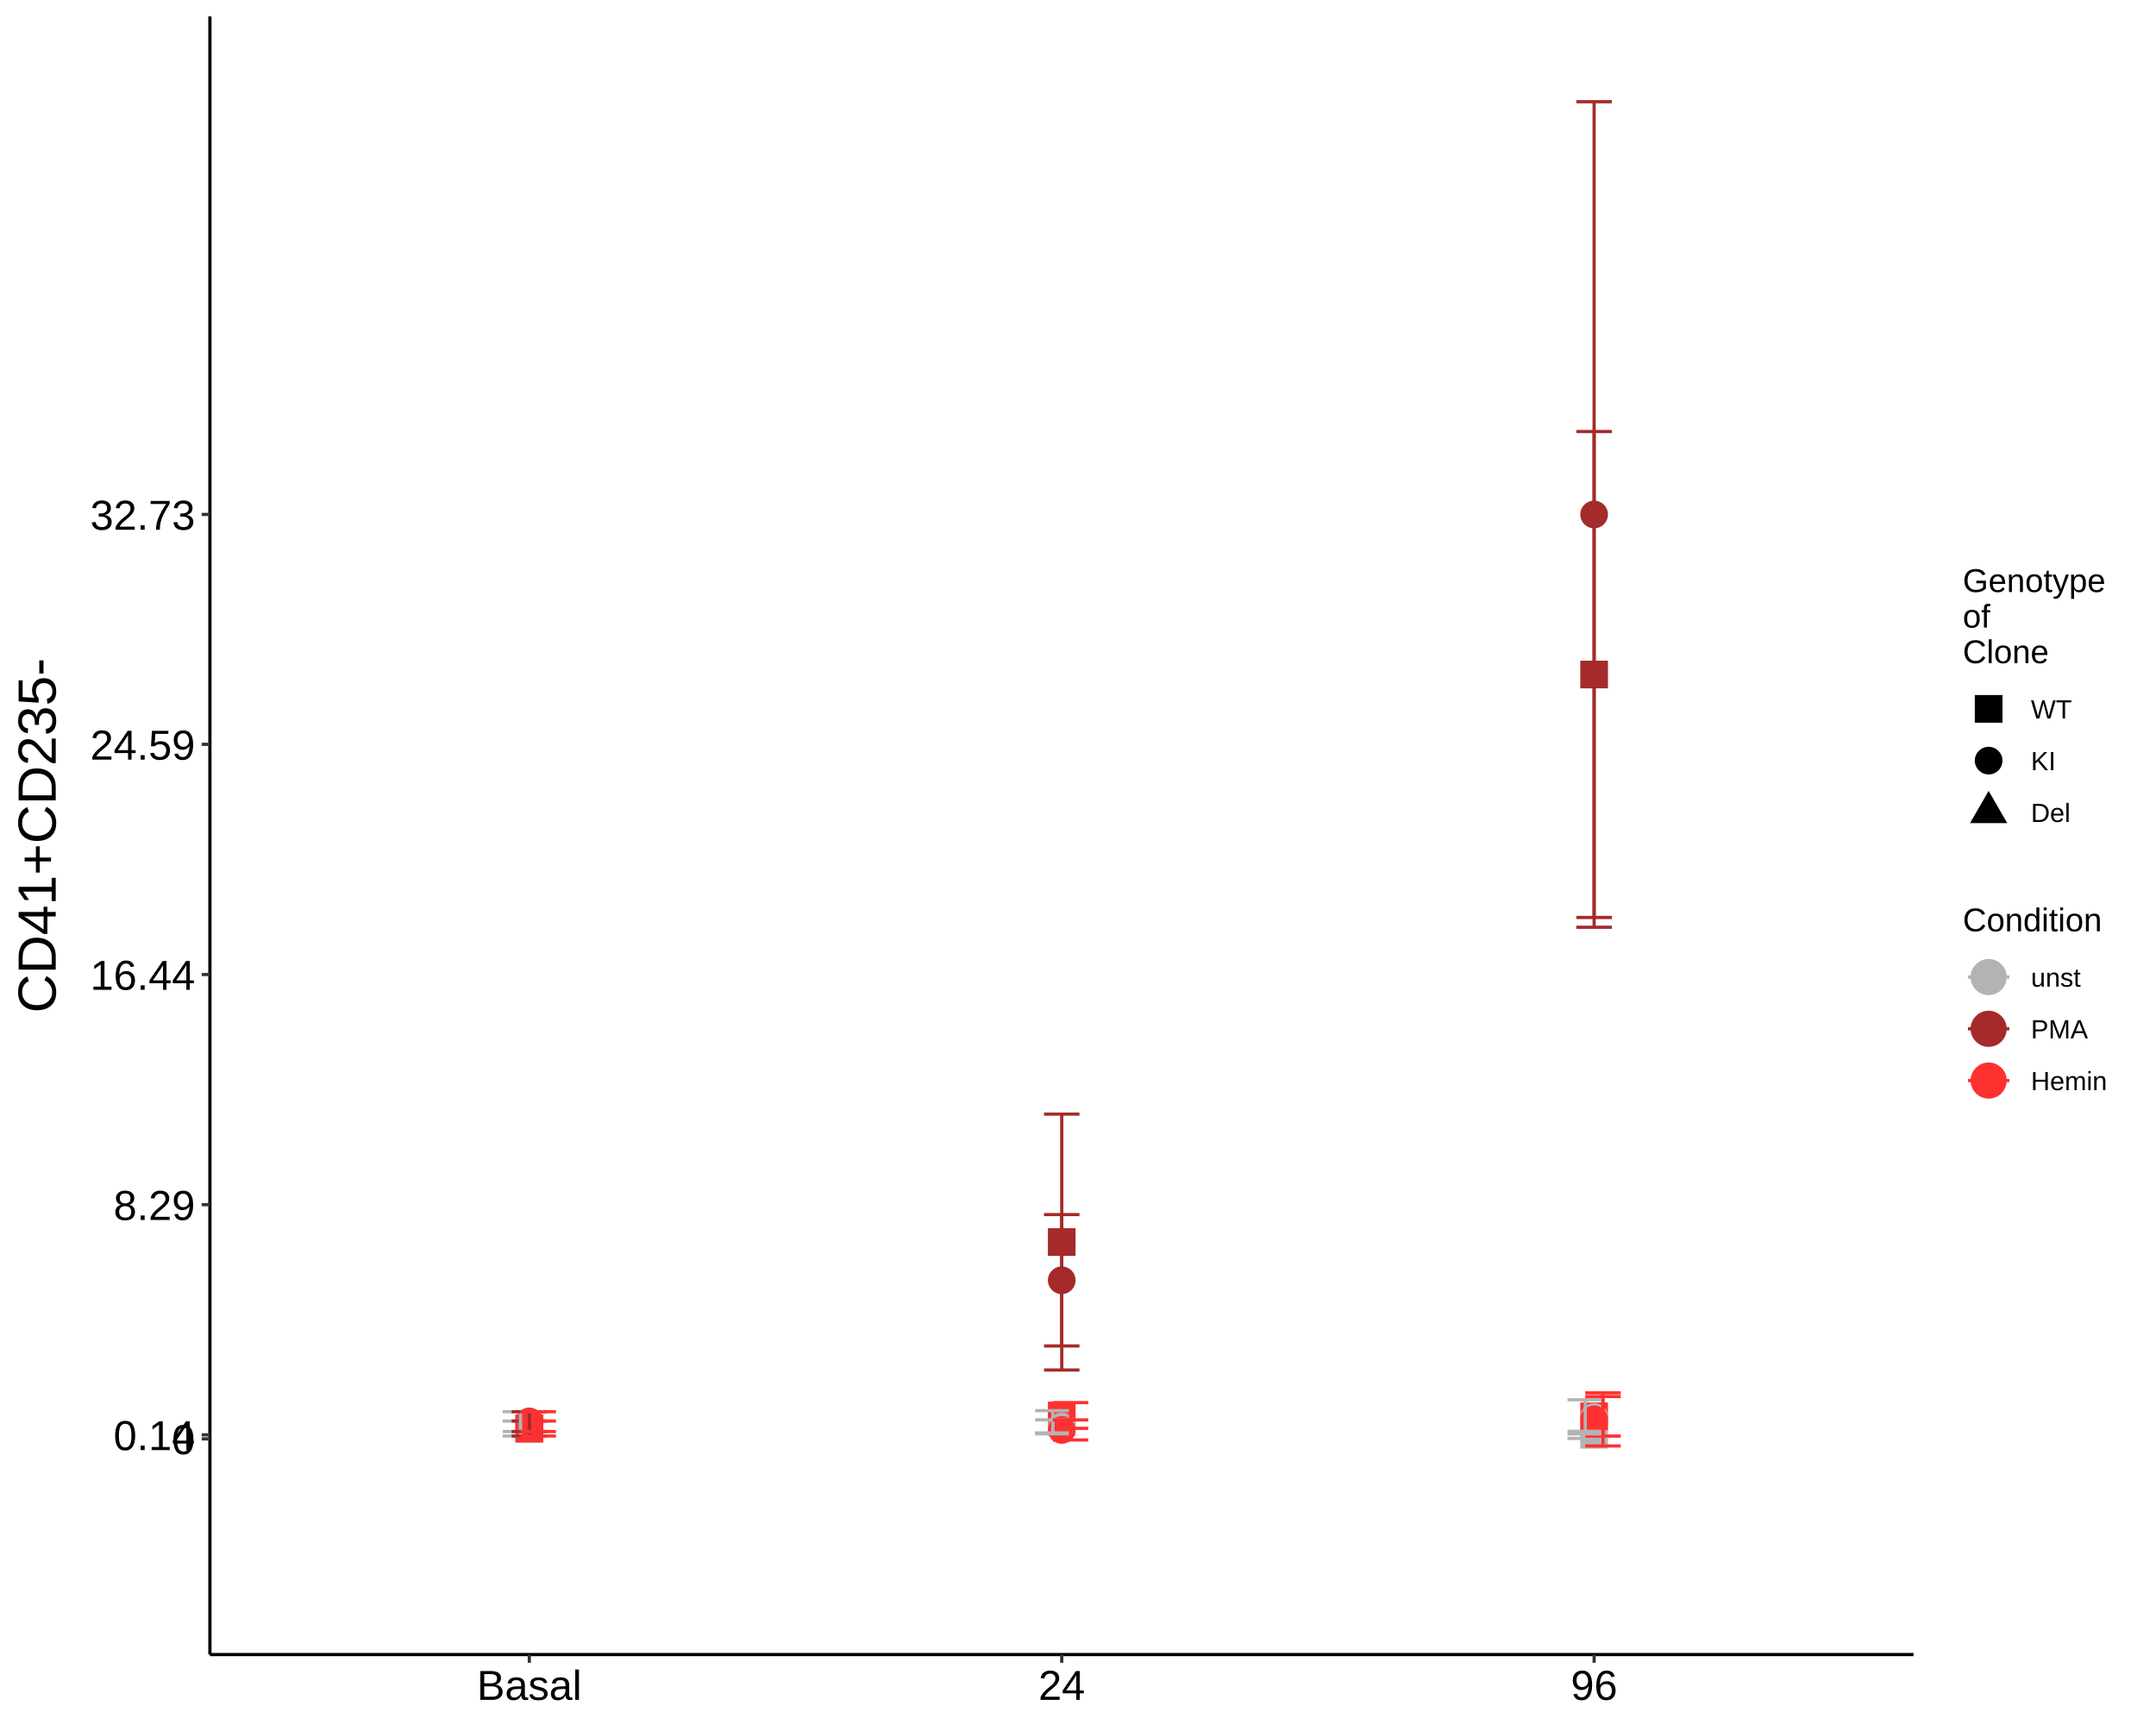
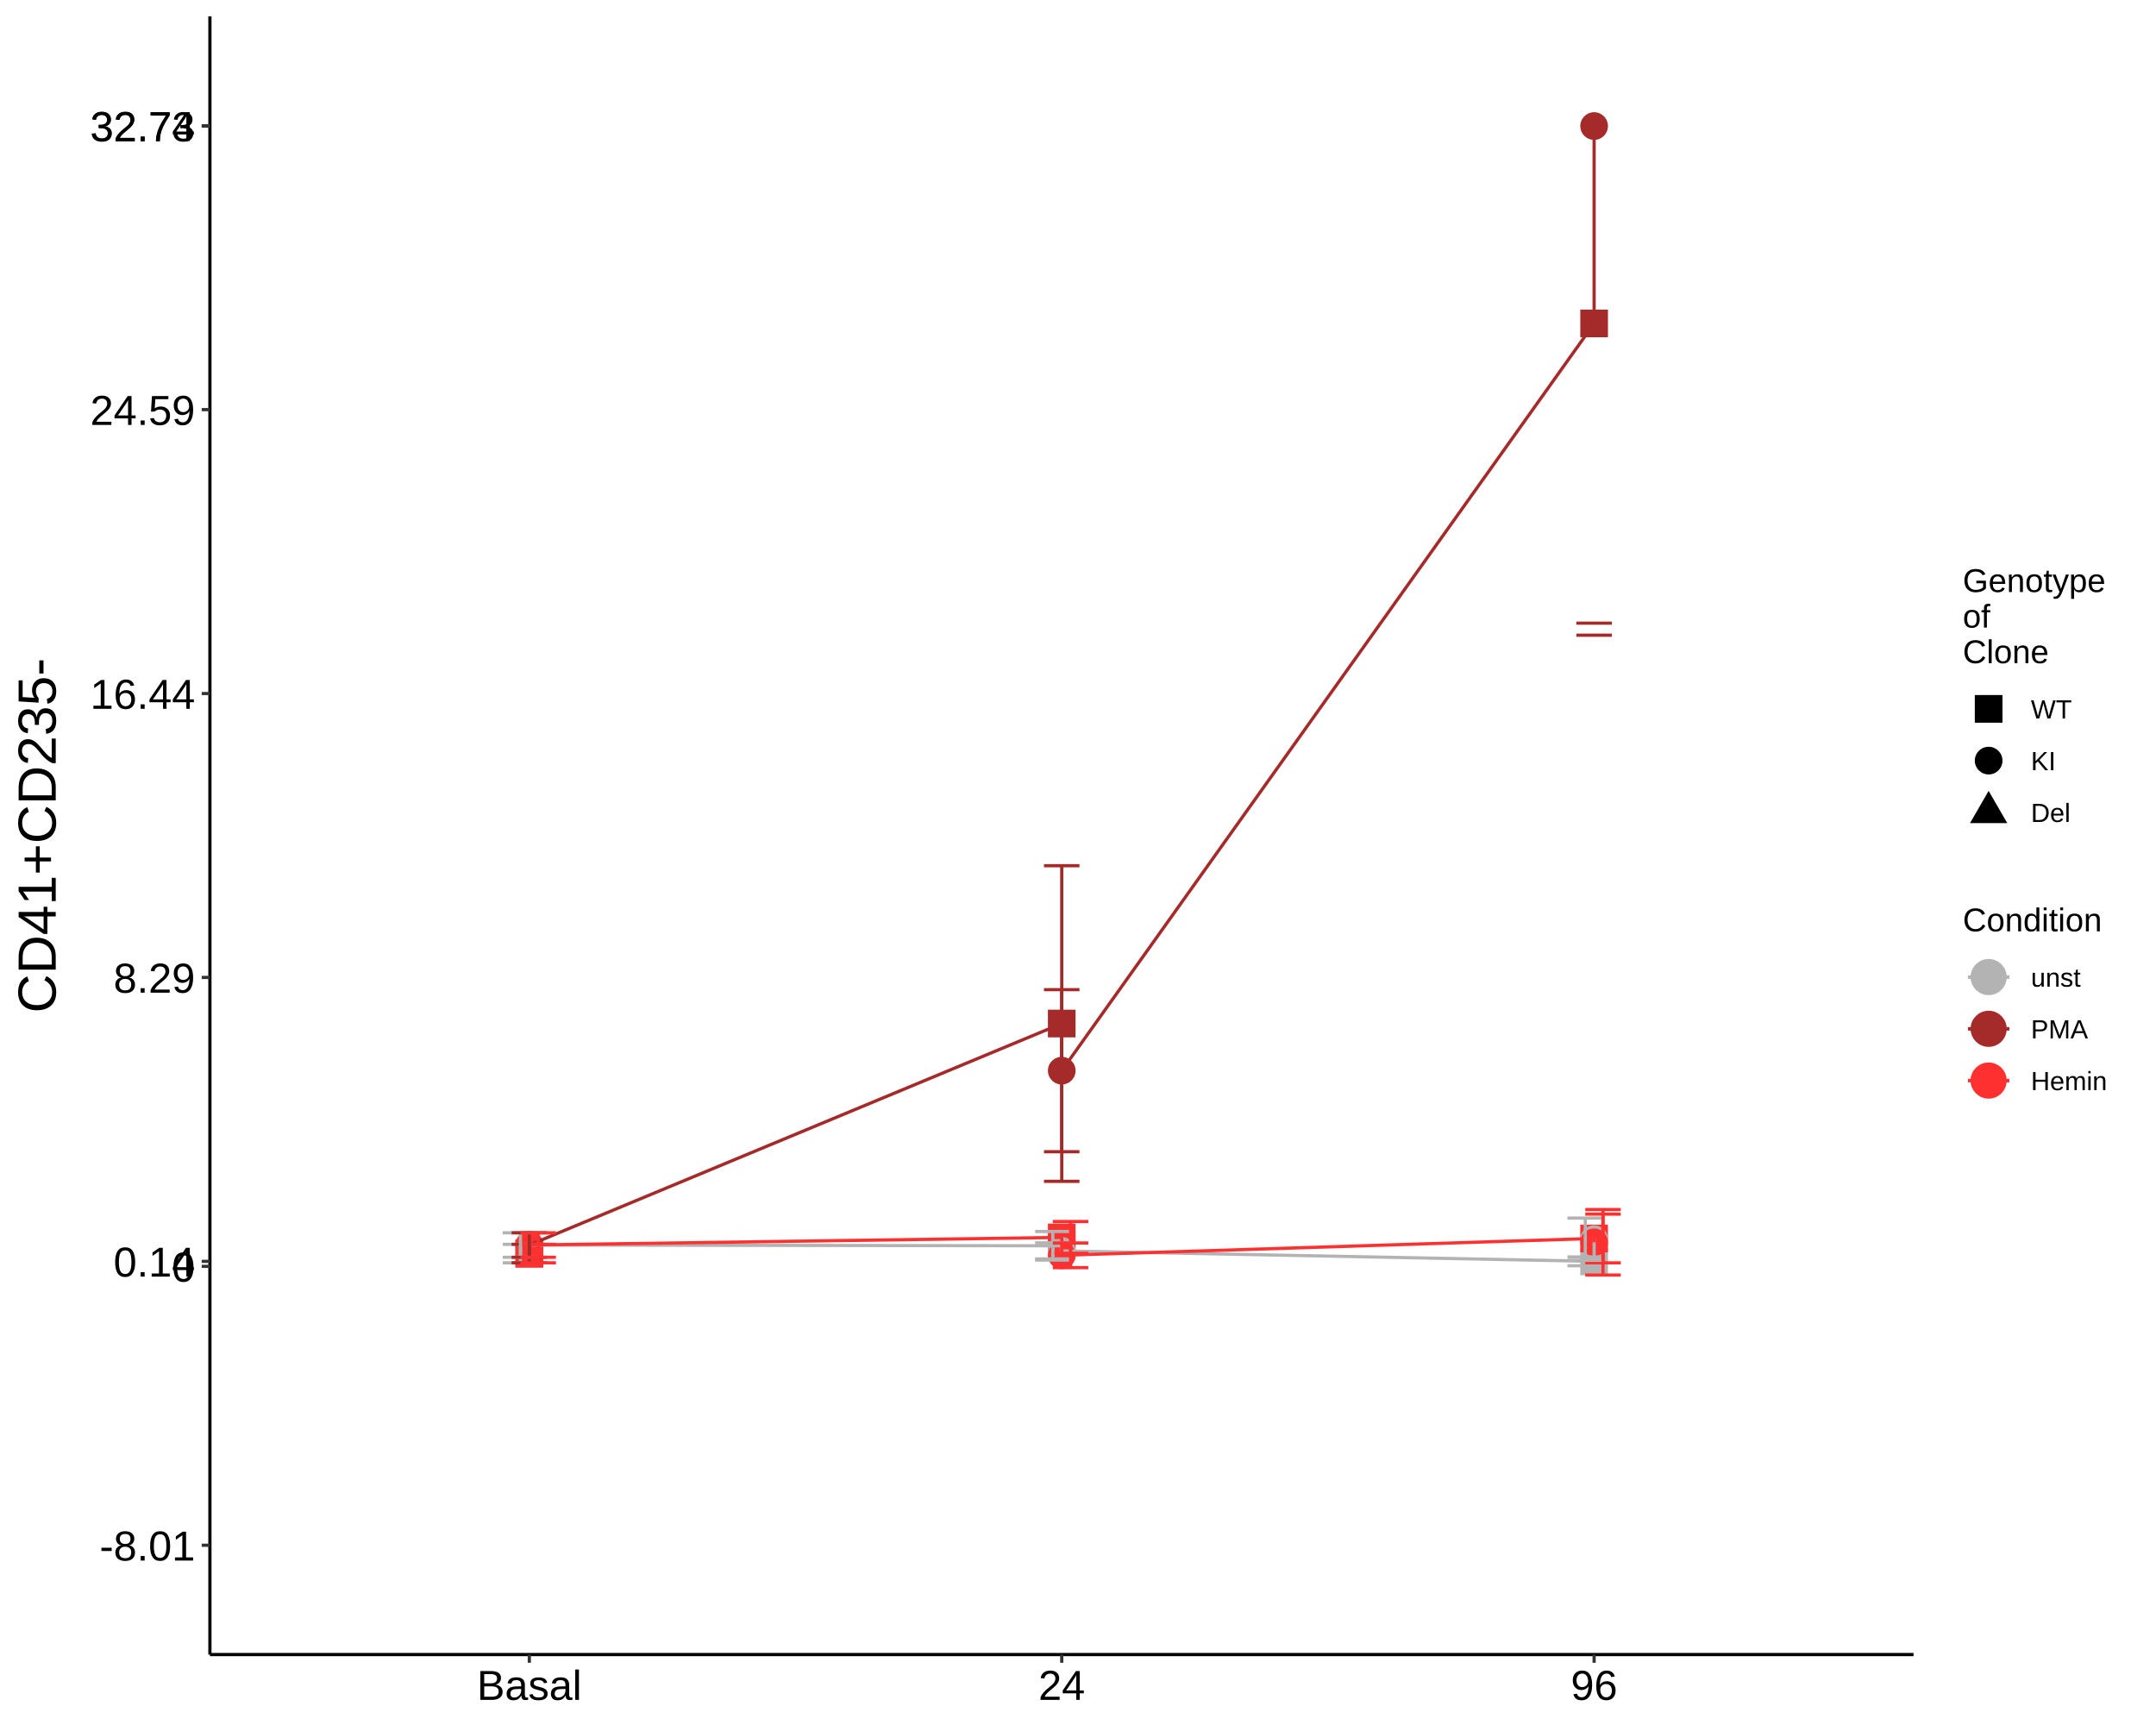
<svg xmlns="http://www.w3.org/2000/svg" class="svglite" width="720.00pt" height="576.00pt" viewBox="0 0 720.00 576.00">
  <defs>
    <style type="text/css">
    .svglite line, .svglite polyline, .svglite polygon, .svglite path, .svglite rect, .svglite circle {
      fill: none;
      stroke: #000000;
      stroke-linecap: round;
      stroke-linejoin: round;
      stroke-miterlimit: 10.00;
    }
  </style>
  </defs>
  <rect width="100%" height="100%" style="stroke: none; fill: #FFFFFF;" />
  <defs>
    <clipPath id="cpMC4wMHw3MjAuMDB8MC4wMHw1NzYuMDA=">
      <rect x="0.00" y="0.00" width="720.00" height="576.00" />
    </clipPath>
  </defs>
  <g clip-path="url(#cpMC4wMHw3MjAuMDB8MC4wMHw1NzYuMDA=)">
    <rect x="0" y="0.00" width="720.00" height="576.00" style="stroke-width: 1.07; stroke: #FFFFFF; fill: #FFFFFF;" />
  </g>
  <defs>
    <clipPath id="cpNzAuMTB8NjM5LjAzfDUuNDh8NTUyLjQ4">
      <rect x="70.10" y="5.48" width="568.94" height="547.00" />
    </clipPath>
  </defs>
  <g clip-path="url(#cpNzAuMTB8NjM5LjAzfDUuNDh8NTUyLjQ4)">
    <rect x="70.10" y="5.48" width="568.94" height="547.00" style="stroke-width: 1.07; stroke: none; fill: #FFFFFF;" />
-     <polygon points="172.15,481.63 181.39,481.63 181.39,472.39 172.15,472.39 " style="stroke-width: 2.83; stroke: none; fill: #B3B3B3;" />
-     <polygon points="349.95,479.52 359.18,479.52 359.18,470.28 349.95,470.28 " style="stroke-width: 2.83; stroke: none; fill: #B3B3B3;" />
-     <polygon points="527.74,483.73 536.98,483.73 536.98,474.49 527.74,474.49 " style="stroke-width: 2.83; stroke: none; fill: #B3B3B3;" />
-     <polygon points="172.15,481.63 181.39,481.63 181.39,472.39 172.15,472.39 " style="stroke-width: 2.83; stroke: none; fill: #A52A2A;" />
-     <polygon points="349.95,419.36 359.18,419.36 359.18,410.12 349.95,410.12 " style="stroke-width: 2.83; stroke: none; fill: #A52A2A;" />
-     <polygon points="527.74,229.85 536.98,229.85 536.98,220.61 527.74,220.61 " style="stroke-width: 2.83; stroke: none; fill: #A52A2A;" />
-     <polygon points="172.15,481.63 181.39,481.63 181.39,472.39 172.15,472.39 " style="stroke-width: 2.83; stroke: none; fill: #FF3030;" />
-     <polygon points="349.95,477.26 359.18,477.26 359.18,468.02 349.95,468.02 " style="stroke-width: 2.83; stroke: none; fill: #FF3030;" />
-     <polygon points="527.74,477.54 536.98,477.54 536.98,468.30 527.74,468.30 " style="stroke-width: 2.83; stroke: none; fill: #FF3030;" />
-     <circle cx="176.77" cy="474.70" r="4.62" style="stroke-width: 2.83; stroke: none; fill: #B3B3B3;" />
-     <circle cx="354.57" cy="476.28" r="4.62" style="stroke-width: 2.83; stroke: none; fill: #B3B3B3;" />
-     <circle cx="532.36" cy="473.11" r="4.62" style="stroke-width: 2.83; stroke: none; fill: #B3B3B3;" />
-     <circle cx="176.77" cy="474.70" r="4.62" style="stroke-width: 2.83; stroke: none; fill: #A52A2A;" />
-     <circle cx="354.57" cy="427.50" r="4.62" style="stroke-width: 2.83; stroke: none; fill: #A52A2A;" />
-     <circle cx="532.36" cy="171.79" r="4.62" style="stroke-width: 2.83; stroke: none; fill: #A52A2A;" />
-     <circle cx="176.77" cy="474.70" r="4.62" style="stroke-width: 2.83; stroke: none; fill: #FF3030;" />
-     <circle cx="354.57" cy="477.48" r="4.62" style="stroke-width: 2.83; stroke: none; fill: #FF3030;" />
-     <circle cx="532.36" cy="473.96" r="4.62" style="stroke-width: 2.83; stroke: none; fill: #FF3030;" />
-     <polyline points="167.88,474.51 179.73,474.51 " style="stroke-width: 1.07; stroke: #B3B3B3; stroke-linecap: butt;" />
-     <polyline points="173.81,474.51 173.81,479.51 " style="stroke-width: 1.07; stroke: #B3B3B3; stroke-linecap: butt;" />
-     <polyline points="167.88,479.51 179.73,479.51 " style="stroke-width: 1.07; stroke: #B3B3B3; stroke-linecap: butt;" />
-     <polyline points="345.68,471.03 357.53,471.03 " style="stroke-width: 1.07; stroke: #B3B3B3; stroke-linecap: butt;" />
-     <polyline points="351.60,471.03 351.60,478.77 " style="stroke-width: 1.07; stroke: #B3B3B3; stroke-linecap: butt;" />
-     <polyline points="345.68,478.77 357.53,478.77 " style="stroke-width: 1.07; stroke: #B3B3B3; stroke-linecap: butt;" />
-     <polyline points="523.47,477.92 535.32,477.92 " style="stroke-width: 1.07; stroke: #B3B3B3; stroke-linecap: butt;" />
-     <polyline points="529.40,477.92 529.40,480.31 " style="stroke-width: 1.07; stroke: #B3B3B3; stroke-linecap: butt;" />
-     <polyline points="523.47,480.31 535.32,480.31 " style="stroke-width: 1.07; stroke: #B3B3B3; stroke-linecap: butt;" />
-     <polyline points="170.85,474.51 182.70,474.51 " style="stroke-width: 1.07; stroke: #A52A2A; stroke-linecap: butt;" />
-     <polyline points="176.77,474.51 176.77,479.51 " style="stroke-width: 1.07; stroke: #A52A2A; stroke-linecap: butt;" />
-     <polyline points="170.85,479.51 182.70,479.51 " style="stroke-width: 1.07; stroke: #A52A2A; stroke-linecap: butt;" />
-     <polyline points="348.64,372.02 360.49,372.02 " style="stroke-width: 1.07; stroke: #A52A2A; stroke-linecap: butt;" />
-     <polyline points="354.57,372.02 354.57,457.46 " style="stroke-width: 1.07; stroke: #A52A2A; stroke-linecap: butt;" />
-     <polyline points="348.64,457.46 360.49,457.46 " style="stroke-width: 1.07; stroke: #A52A2A; stroke-linecap: butt;" />
-     <polyline points="526.43,144.10 538.29,144.10 " style="stroke-width: 1.07; stroke: #A52A2A; stroke-linecap: butt;" />
-     <polyline points="532.36,144.10 532.36,306.35 " style="stroke-width: 1.07; stroke: #A52A2A; stroke-linecap: butt;" />
-     <polyline points="526.43,306.35 538.29,306.35 " style="stroke-width: 1.07; stroke: #A52A2A; stroke-linecap: butt;" />
-     <polyline points="173.81,474.51 185.66,474.51 " style="stroke-width: 1.07; stroke: #FF3030; stroke-linecap: butt;" />
-     <polyline points="179.73,474.51 179.73,479.51 " style="stroke-width: 1.07; stroke: #FF3030; stroke-linecap: butt;" />
-     <polyline points="173.81,479.51 185.66,479.51 " style="stroke-width: 1.07; stroke: #FF3030; stroke-linecap: butt;" />
-     <polyline points="351.60,468.34 363.45,468.34 " style="stroke-width: 1.07; stroke: #FF3030; stroke-linecap: butt;" />
-     <polyline points="357.53,468.34 357.53,476.94 " style="stroke-width: 1.07; stroke: #FF3030; stroke-linecap: butt;" />
-     <polyline points="351.60,476.94 363.45,476.94 " style="stroke-width: 1.07; stroke: #FF3030; stroke-linecap: butt;" />
-     <polyline points="529.40,466.32 541.25,466.32 " style="stroke-width: 1.07; stroke: #FF3030; stroke-linecap: butt;" />
-     <polyline points="535.32,466.32 535.32,479.52 " style="stroke-width: 1.07; stroke: #FF3030; stroke-linecap: butt;" />
-     <polyline points="529.40,479.52 541.25,479.52 " style="stroke-width: 1.07; stroke: #FF3030; stroke-linecap: butt;" />
-     <polyline points="167.88,471.39 179.73,471.39 " style="stroke-width: 1.07; stroke: #B3B3B3; stroke-linecap: butt;" />
-     <polyline points="173.81,471.39 173.81,478.01 " style="stroke-width: 1.07; stroke: #B3B3B3; stroke-linecap: butt;" />
-     <polyline points="167.88,478.01 179.73,478.01 " style="stroke-width: 1.07; stroke: #B3B3B3; stroke-linecap: butt;" />
-     <polyline points="345.68,474.11 357.53,474.11 " style="stroke-width: 1.07; stroke: #B3B3B3; stroke-linecap: butt;" />
-     <polyline points="351.60,474.11 351.60,478.46 " style="stroke-width: 1.07; stroke: #B3B3B3; stroke-linecap: butt;" />
-     <polyline points="345.68,478.46 357.53,478.46 " style="stroke-width: 1.07; stroke: #B3B3B3; stroke-linecap: butt;" />
-     <polyline points="523.47,467.40 535.32,467.40 " style="stroke-width: 1.07; stroke: #B3B3B3; stroke-linecap: butt;" />
-     <polyline points="529.40,467.40 529.40,478.82 " style="stroke-width: 1.07; stroke: #B3B3B3; stroke-linecap: butt;" />
-     <polyline points="523.47,478.82 535.32,478.82 " style="stroke-width: 1.07; stroke: #B3B3B3; stroke-linecap: butt;" />
-     <polyline points="170.85,471.39 182.70,471.39 " style="stroke-width: 1.07; stroke: #A52A2A; stroke-linecap: butt;" />
-     <polyline points="176.77,471.39 176.77,478.01 " style="stroke-width: 1.07; stroke: #A52A2A; stroke-linecap: butt;" />
-     <polyline points="170.85,478.01 182.70,478.01 " style="stroke-width: 1.07; stroke: #A52A2A; stroke-linecap: butt;" />
-     <polyline points="348.64,405.57 360.49,405.57 " style="stroke-width: 1.07; stroke: #A52A2A; stroke-linecap: butt;" />
-     <polyline points="354.57,405.57 354.57,449.43 " style="stroke-width: 1.07; stroke: #A52A2A; stroke-linecap: butt;" />
-     <polyline points="348.64,449.43 360.49,449.43 " style="stroke-width: 1.07; stroke: #A52A2A; stroke-linecap: butt;" />
-     <polyline points="526.43,33.97 538.29,33.97 " style="stroke-width: 1.07; stroke: #A52A2A; stroke-linecap: butt;" />
-     <polyline points="532.36,33.97 532.36,309.62 " style="stroke-width: 1.07; stroke: #A52A2A; stroke-linecap: butt;" />
-     <polyline points="526.43,309.62 538.29,309.62 " style="stroke-width: 1.07; stroke: #A52A2A; stroke-linecap: butt;" />
-     <polyline points="173.81,471.39 185.66,471.39 " style="stroke-width: 1.07; stroke: #FF3030; stroke-linecap: butt;" />
-     <polyline points="179.73,471.39 179.73,478.01 " style="stroke-width: 1.07; stroke: #FF3030; stroke-linecap: butt;" />
-     <polyline points="173.81,478.01 185.66,478.01 " style="stroke-width: 1.07; stroke: #FF3030; stroke-linecap: butt;" />
-     <polyline points="351.60,474.13 363.45,474.13 " style="stroke-width: 1.07; stroke: #FF3030; stroke-linecap: butt;" />
-     <polyline points="357.53,474.13 357.53,480.82 " style="stroke-width: 1.07; stroke: #FF3030; stroke-linecap: butt;" />
-     <polyline points="351.60,480.82 363.45,480.82 " style="stroke-width: 1.07; stroke: #FF3030; stroke-linecap: butt;" />
-     <polyline points="529.40,465.10 541.25,465.10 " style="stroke-width: 1.07; stroke: #FF3030; stroke-linecap: butt;" />
-     <polyline points="535.32,465.10 535.32,482.82 " style="stroke-width: 1.07; stroke: #FF3030; stroke-linecap: butt;" />
-     <polyline points="529.40,482.82 541.25,482.82 " style="stroke-width: 1.07; stroke: #FF3030; stroke-linecap: butt;" />
+     <polygon points="172.15,423.20 181.39,423.20 181.39,413.96 172.15,413.96 " style="stroke-width: 2.83; stroke: none; fill: #B3B3B3;" />
+     <polygon points="349.95,420.60 359.18,420.60 359.18,411.37 349.95,411.37 " style="stroke-width: 2.83; stroke: none; fill: #B3B3B3;" />
+     <polygon points="527.74,425.80 536.98,425.80 536.98,416.56 527.74,416.56 " style="stroke-width: 2.83; stroke: none; fill: #B3B3B3;" />
+     <polygon points="172.15,423.20 181.39,423.20 181.39,413.96 172.15,413.96 " style="stroke-width: 2.83; stroke: none; fill: #A52A2A;" />
+     <polygon points="349.95,346.39 359.18,346.39 359.18,337.15 349.95,337.15 " style="stroke-width: 2.83; stroke: none; fill: #A52A2A;" />
+     <polygon points="527.74,112.62 536.98,112.62 536.98,103.39 527.74,103.39 " style="stroke-width: 2.83; stroke: none; fill: #A52A2A;" />
+     <polygon points="172.15,423.20 181.39,423.20 181.39,413.96 172.15,413.96 " style="stroke-width: 2.83; stroke: none; fill: #FF3030;" />
+     <polygon points="349.95,417.81 359.18,417.81 359.18,408.58 349.95,408.58 " style="stroke-width: 2.83; stroke: none; fill: #FF3030;" />
+     <polygon points="527.74,418.16 536.98,418.16 536.98,408.92 527.74,408.92 " style="stroke-width: 2.83; stroke: none; fill: #FF3030;" />
+     <circle cx="176.77" cy="415.73" r="4.62" style="stroke-width: 2.83; stroke: none; fill: #B3B3B3;" />
+     <circle cx="354.57" cy="417.69" r="4.62" style="stroke-width: 2.83; stroke: none; fill: #B3B3B3;" />
+     <circle cx="532.36" cy="413.78" r="4.62" style="stroke-width: 2.83; stroke: none; fill: #B3B3B3;" />
+     <circle cx="176.77" cy="415.73" r="4.62" style="stroke-width: 2.83; stroke: none; fill: #A52A2A;" />
+     <circle cx="354.57" cy="357.51" r="4.62" style="stroke-width: 2.83; stroke: none; fill: #A52A2A;" />
+     <circle cx="532.36" cy="42.09" r="4.62" style="stroke-width: 2.83; stroke: none; fill: #A52A2A;" />
+     <circle cx="176.77" cy="415.73" r="4.62" style="stroke-width: 2.83; stroke: none; fill: #FF3030;" />
+     <circle cx="354.57" cy="419.16" r="4.62" style="stroke-width: 2.83; stroke: none; fill: #FF3030;" />
+     <circle cx="532.36" cy="414.82" r="4.62" style="stroke-width: 2.83; stroke: none; fill: #FF3030;" />
+     <polyline points="176.77,418.58 176.77,415.73 354.57,415.99 354.57,417.69 532.36,421.18 532.36,413.78 " style="stroke-width: 1.07; stroke: #B3B3B3; stroke-linecap: butt;" />
+     <polyline points="176.77,418.58 176.77,415.73 354.57,341.77 354.57,357.51 532.36,108.01 532.36,42.09 " style="stroke-width: 1.07; stroke: #A52A2A; stroke-linecap: butt;" />
+     <polyline points="176.77,418.58 176.77,415.73 354.57,413.19 354.57,419.16 532.36,413.54 532.36,414.82 " style="stroke-width: 1.07; stroke: #FF3030; stroke-linecap: butt;" />
+     <polyline points="167.88,415.50 179.73,415.50 " style="stroke-width: 1.07; stroke: #B3B3B3; stroke-linecap: butt;" />
+     <polyline points="173.81,415.50 173.81,421.67 " style="stroke-width: 1.07; stroke: #B3B3B3; stroke-linecap: butt;" />
+     <polyline points="167.88,421.67 179.73,421.67 " style="stroke-width: 1.07; stroke: #B3B3B3; stroke-linecap: butt;" />
+     <polyline points="345.68,411.21 357.53,411.21 " style="stroke-width: 1.07; stroke: #B3B3B3; stroke-linecap: butt;" />
+     <polyline points="351.60,411.21 351.60,420.76 " style="stroke-width: 1.07; stroke: #B3B3B3; stroke-linecap: butt;" />
+     <polyline points="345.68,420.76 357.53,420.76 " style="stroke-width: 1.07; stroke: #B3B3B3; stroke-linecap: butt;" />
+     <polyline points="523.47,419.71 535.32,419.71 " style="stroke-width: 1.07; stroke: #B3B3B3; stroke-linecap: butt;" />
+     <polyline points="529.40,419.71 529.40,422.65 " style="stroke-width: 1.07; stroke: #B3B3B3; stroke-linecap: butt;" />
+     <polyline points="523.47,422.65 535.32,422.65 " style="stroke-width: 1.07; stroke: #B3B3B3; stroke-linecap: butt;" />
+     <polyline points="170.85,415.50 182.70,415.50 " style="stroke-width: 1.07; stroke: #A52A2A; stroke-linecap: butt;" />
+     <polyline points="176.77,415.50 176.77,421.67 " style="stroke-width: 1.07; stroke: #A52A2A; stroke-linecap: butt;" />
+     <polyline points="170.85,421.67 182.70,421.67 " style="stroke-width: 1.07; stroke: #A52A2A; stroke-linecap: butt;" />
+     <polyline points="348.64,289.08 360.49,289.08 " style="stroke-width: 1.07; stroke: #A52A2A; stroke-linecap: butt;" />
+     <polyline points="354.57,289.08 354.57,394.47 " style="stroke-width: 1.07; stroke: #A52A2A; stroke-linecap: butt;" />
+     <polyline points="348.64,394.47 360.49,394.47 " style="stroke-width: 1.07; stroke: #A52A2A; stroke-linecap: butt;" />
+     <polyline points="526.43,208.08 538.29,208.08 " style="stroke-width: 1.07; stroke: #A52A2A; stroke-linecap: butt;" />
+     <polyline points="173.81,415.50 185.66,415.50 " style="stroke-width: 1.07; stroke: #FF3030; stroke-linecap: butt;" />
+     <polyline points="179.73,415.50 179.73,421.67 " style="stroke-width: 1.07; stroke: #FF3030; stroke-linecap: butt;" />
+     <polyline points="173.81,421.67 185.66,421.67 " style="stroke-width: 1.07; stroke: #FF3030; stroke-linecap: butt;" />
+     <polyline points="351.60,407.89 363.45,407.89 " style="stroke-width: 1.07; stroke: #FF3030; stroke-linecap: butt;" />
+     <polyline points="357.53,407.89 357.53,418.49 " style="stroke-width: 1.07; stroke: #FF3030; stroke-linecap: butt;" />
+     <polyline points="351.60,418.49 363.45,418.49 " style="stroke-width: 1.07; stroke: #FF3030; stroke-linecap: butt;" />
+     <polyline points="529.40,405.40 541.25,405.40 " style="stroke-width: 1.07; stroke: #FF3030; stroke-linecap: butt;" />
+     <polyline points="535.32,405.40 535.32,421.68 " style="stroke-width: 1.07; stroke: #FF3030; stroke-linecap: butt;" />
+     <polyline points="529.40,421.68 541.25,421.68 " style="stroke-width: 1.07; stroke: #FF3030; stroke-linecap: butt;" />
+     <polyline points="167.88,411.65 179.73,411.65 " style="stroke-width: 1.07; stroke: #B3B3B3; stroke-linecap: butt;" />
+     <polyline points="173.81,411.65 173.81,419.82 " style="stroke-width: 1.07; stroke: #B3B3B3; stroke-linecap: butt;" />
+     <polyline points="167.88,419.82 179.73,419.82 " style="stroke-width: 1.07; stroke: #B3B3B3; stroke-linecap: butt;" />
+     <polyline points="345.68,415.01 357.53,415.01 " style="stroke-width: 1.07; stroke: #B3B3B3; stroke-linecap: butt;" />
+     <polyline points="351.60,415.01 351.60,420.37 " style="stroke-width: 1.07; stroke: #B3B3B3; stroke-linecap: butt;" />
+     <polyline points="345.68,420.37 357.53,420.37 " style="stroke-width: 1.07; stroke: #B3B3B3; stroke-linecap: butt;" />
+     <polyline points="523.47,406.73 535.32,406.73 " style="stroke-width: 1.07; stroke: #B3B3B3; stroke-linecap: butt;" />
+     <polyline points="529.40,406.73 529.40,420.82 " style="stroke-width: 1.07; stroke: #B3B3B3; stroke-linecap: butt;" />
+     <polyline points="523.47,420.82 535.32,420.82 " style="stroke-width: 1.07; stroke: #B3B3B3; stroke-linecap: butt;" />
+     <polyline points="170.85,411.65 182.70,411.65 " style="stroke-width: 1.07; stroke: #A52A2A; stroke-linecap: butt;" />
+     <polyline points="176.77,411.65 176.77,419.82 " style="stroke-width: 1.07; stroke: #A52A2A; stroke-linecap: butt;" />
+     <polyline points="170.85,419.82 182.70,419.82 " style="stroke-width: 1.07; stroke: #A52A2A; stroke-linecap: butt;" />
+     <polyline points="348.64,330.46 360.49,330.46 " style="stroke-width: 1.07; stroke: #A52A2A; stroke-linecap: butt;" />
+     <polyline points="354.57,330.46 354.57,384.57 " style="stroke-width: 1.07; stroke: #A52A2A; stroke-linecap: butt;" />
+     <polyline points="348.64,384.57 360.49,384.57 " style="stroke-width: 1.07; stroke: #A52A2A; stroke-linecap: butt;" />
+     <polyline points="526.43,212.10 538.29,212.10 " style="stroke-width: 1.07; stroke: #A52A2A; stroke-linecap: butt;" />
+     <polyline points="173.81,411.65 185.66,411.65 " style="stroke-width: 1.07; stroke: #FF3030; stroke-linecap: butt;" />
+     <polyline points="179.73,411.65 179.73,419.82 " style="stroke-width: 1.07; stroke: #FF3030; stroke-linecap: butt;" />
+     <polyline points="173.81,419.82 185.66,419.82 " style="stroke-width: 1.07; stroke: #FF3030; stroke-linecap: butt;" />
+     <polyline points="351.60,415.04 363.45,415.04 " style="stroke-width: 1.07; stroke: #FF3030; stroke-linecap: butt;" />
+     <polyline points="357.53,415.04 357.53,423.29 " style="stroke-width: 1.07; stroke: #FF3030; stroke-linecap: butt;" />
+     <polyline points="351.60,423.29 363.45,423.29 " style="stroke-width: 1.07; stroke: #FF3030; stroke-linecap: butt;" />
+     <polyline points="529.40,403.89 541.25,403.89 " style="stroke-width: 1.07; stroke: #FF3030; stroke-linecap: butt;" />
+     <polyline points="535.32,403.89 535.32,425.75 " style="stroke-width: 1.07; stroke: #FF3030; stroke-linecap: butt;" />
+     <polyline points="529.40,425.75 541.25,425.75 " style="stroke-width: 1.07; stroke: #FF3030; stroke-linecap: butt;" />
  </g>
  <g clip-path="url(#cpMC4wMHw3MjAuMDB8MC4wMHw1NzYuMDA=)">
    <polyline points="70.10,552.48 70.10,5.48 " style="stroke-width: 1.07; stroke-linecap: butt;" />
-     <text x="65.16" y="485.57" text-anchor="end" style="font-size: 14.00px; font-family: Arimo;" textLength="8.91px" lengthAdjust="spacingAndGlyphs">0</text>
-     <text x="65.16" y="484.21" text-anchor="end" style="font-size: 14.00px; font-family: Arimo;" textLength="31.17px" lengthAdjust="spacingAndGlyphs">0.14</text>
-     <text x="65.16" y="407.36" text-anchor="end" style="font-size: 14.00px; font-family: Arimo;" textLength="31.17px" lengthAdjust="spacingAndGlyphs">8.29</text>
-     <text x="65.16" y="330.51" text-anchor="end" style="font-size: 14.00px; font-family: Arimo;" textLength="40.08px" lengthAdjust="spacingAndGlyphs">16.44</text>
-     <text x="65.16" y="253.65" text-anchor="end" style="font-size: 14.00px; font-family: Arimo;" textLength="40.08px" lengthAdjust="spacingAndGlyphs">24.59</text>
-     <text x="65.16" y="176.89" text-anchor="end" style="font-size: 14.00px; font-family: Arimo;" textLength="40.08px" lengthAdjust="spacingAndGlyphs">32.73</text>
-     <polyline points="67.36,480.46 70.10,480.46 " style="stroke-width: 1.07; stroke: #333333; stroke-linecap: butt;" />
-     <polyline points="67.36,479.11 70.10,479.11 " style="stroke-width: 1.07; stroke: #333333; stroke-linecap: butt;" />
-     <polyline points="67.36,402.26 70.10,402.26 " style="stroke-width: 1.07; stroke: #333333; stroke-linecap: butt;" />
-     <polyline points="67.36,325.41 70.10,325.41 " style="stroke-width: 1.07; stroke: #333333; stroke-linecap: butt;" />
-     <polyline points="67.36,248.55 70.10,248.55 " style="stroke-width: 1.07; stroke: #333333; stroke-linecap: butt;" />
-     <polyline points="67.36,171.79 70.10,171.79 " style="stroke-width: 1.07; stroke: #333333; stroke-linecap: butt;" />
+     <text x="65.16" y="521.08" text-anchor="end" style="font-size: 14.00px; font-family: Arimo;" textLength="36.22px" lengthAdjust="spacingAndGlyphs">-8.01</text>
+     <text x="65.16" y="427.95" text-anchor="end" style="font-size: 14.00px; font-family: Arimo;" textLength="8.91px" lengthAdjust="spacingAndGlyphs">0</text>
+     <text x="65.16" y="426.28" text-anchor="end" style="font-size: 14.00px; font-family: Arimo;" textLength="31.17px" lengthAdjust="spacingAndGlyphs">0.14</text>
+     <text x="65.16" y="331.48" text-anchor="end" style="font-size: 14.00px; font-family: Arimo;" textLength="31.17px" lengthAdjust="spacingAndGlyphs">8.29</text>
+     <text x="65.16" y="236.68" text-anchor="end" style="font-size: 14.00px; font-family: Arimo;" textLength="40.08px" lengthAdjust="spacingAndGlyphs">16.44</text>
+     <text x="65.16" y="141.88" text-anchor="end" style="font-size: 14.00px; font-family: Arimo;" textLength="40.08px" lengthAdjust="spacingAndGlyphs">24.59</text>
+     <text x="65.16" y="47.19" text-anchor="end" style="font-size: 14.00px; font-family: Arimo;" textLength="40.08px" lengthAdjust="spacingAndGlyphs">32.73</text>
+     <text x="65.16" y="47.08" text-anchor="end" style="font-size: 14.00px; font-family: Arimo;" textLength="40.08px" lengthAdjust="spacingAndGlyphs">32.74</text>
+     <polyline points="67.36,515.98 70.10,515.98 " style="stroke-width: 1.07; stroke: #333333; stroke-linecap: butt;" />
+     <polyline points="67.36,422.85 70.10,422.85 " style="stroke-width: 1.07; stroke: #333333; stroke-linecap: butt;" />
+     <polyline points="67.36,421.18 70.10,421.18 " style="stroke-width: 1.07; stroke: #333333; stroke-linecap: butt;" />
+     <polyline points="67.36,326.38 70.10,326.38 " style="stroke-width: 1.07; stroke: #333333; stroke-linecap: butt;" />
+     <polyline points="67.36,231.58 70.10,231.58 " style="stroke-width: 1.07; stroke: #333333; stroke-linecap: butt;" />
+     <polyline points="67.36,136.78 70.10,136.78 " style="stroke-width: 1.07; stroke: #333333; stroke-linecap: butt;" />
+     <polyline points="67.36,42.09 70.10,42.09 " style="stroke-width: 1.07; stroke: #333333; stroke-linecap: butt;" />
+     <polyline points="67.36,41.98 70.10,41.98 " style="stroke-width: 1.07; stroke: #333333; stroke-linecap: butt;" />
    <polyline points="70.10,552.48 639.03,552.48 " style="stroke-width: 1.07; stroke-linecap: butt;" />
    <polyline points="176.77,555.22 176.77,552.48 " style="stroke-width: 1.07; stroke: #333333; stroke-linecap: butt;" />
    <polyline points="354.57,555.22 354.57,552.48 " style="stroke-width: 1.07; stroke: #333333; stroke-linecap: butt;" />
    <polyline points="532.36,555.22 532.36,552.48 " style="stroke-width: 1.07; stroke: #333333; stroke-linecap: butt;" />
    <text x="176.77" y="567.61" text-anchor="middle" style="font-size: 14.00px; font-family: Arimo;" textLength="37.94px" lengthAdjust="spacingAndGlyphs">Basal</text>
    <text x="354.57" y="567.61" text-anchor="middle" style="font-size: 14.00px; font-family: Arimo;" textLength="17.81px" lengthAdjust="spacingAndGlyphs">24</text>
    <text x="532.36" y="567.61" text-anchor="middle" style="font-size: 14.00px; font-family: Arimo;" textLength="17.81px" lengthAdjust="spacingAndGlyphs">96</text>
    <text transform="translate(18.61,278.98) rotate(-90)" text-anchor="middle" style="font-size: 18.00px; font-family: Arimo;" textLength="131.72px" lengthAdjust="spacingAndGlyphs">CD41+CD235-</text>
    <rect x="649.99" y="183.03" width="64.53" height="102.35" style="stroke-width: 1.07; stroke: none; fill: #FFFFFF;" />
    <text x="655.47" y="197.68" style="font-size: 11.00px; font-family: Arimo;" textLength="53.57px" lengthAdjust="spacingAndGlyphs">Genotype</text>
    <text x="655.47" y="209.56" style="font-size: 11.00px; font-family: Arimo;" textLength="10.61px" lengthAdjust="spacingAndGlyphs">of</text>
    <text x="655.47" y="221.44" style="font-size: 11.00px; font-family: Arimo;" textLength="31.21px" lengthAdjust="spacingAndGlyphs">Clone</text>
    <polygon points="659.49,241.32 668.73,241.32 668.73,232.08 659.49,232.08 " style="stroke-width: 2.83; stroke: none; fill: #000000;" />
    <circle cx="664.11" cy="253.98" r="4.62" style="stroke-width: 2.83; stroke: none; fill: #000000;" />
    <polygon points="664.11,264.08 670.33,274.85 657.89,274.85 " style="stroke-width: 2.83; stroke: none; fill: #000000;" />
    <text x="678.23" y="239.91" style="font-size: 8.80px; font-family: Arimo;" textLength="14.07px" lengthAdjust="spacingAndGlyphs">WT</text>
    <text x="678.23" y="257.19" style="font-size: 8.80px; font-family: Arimo;" textLength="8.36px" lengthAdjust="spacingAndGlyphs">KI</text>
    <text x="678.23" y="274.47" style="font-size: 8.80px; font-family: Arimo;" textLength="14.64px" lengthAdjust="spacingAndGlyphs">Del</text>
    <rect x="649.99" y="296.34" width="63.46" height="78.59" style="stroke-width: 1.07; stroke: none; fill: #FFFFFF;" />
    <text x="655.47" y="310.98" style="font-size: 11.00px; font-family: Arimo;" textLength="52.50px" lengthAdjust="spacingAndGlyphs">Condition</text>
    <circle cx="664.11" cy="326.25" r="4.62" style="stroke-width: 2.83; stroke: #B3B3B3; fill: #B3B3B3;" />
    <line x1="657.20" y1="326.25" x2="671.03" y2="326.25" style="stroke-width: 1.07; stroke: #B3B3B3; stroke-linecap: butt;" />
+     <line x1="657.20" y1="326.25" x2="671.03" y2="326.25" style="stroke-width: 1.07; stroke: #B3B3B3; stroke-linecap: butt;" />
    <circle cx="664.11" cy="343.53" r="4.62" style="stroke-width: 2.83; stroke: #A52A2A; fill: #A52A2A;" />
    <line x1="657.20" y1="343.53" x2="671.03" y2="343.53" style="stroke-width: 1.07; stroke: #A52A2A; stroke-linecap: butt;" />
+     <line x1="657.20" y1="343.53" x2="671.03" y2="343.53" style="stroke-width: 1.07; stroke: #A52A2A; stroke-linecap: butt;" />
    <circle cx="664.11" cy="360.81" r="4.62" style="stroke-width: 2.83; stroke: #FF3030; fill: #FF3030;" />
+     <line x1="657.20" y1="360.81" x2="671.03" y2="360.81" style="stroke-width: 1.07; stroke: #FF3030; stroke-linecap: butt;" />
    <line x1="657.20" y1="360.81" x2="671.03" y2="360.81" style="stroke-width: 1.07; stroke: #FF3030; stroke-linecap: butt;" />
    <text x="678.23" y="329.46" style="font-size: 8.80px; font-family: Arimo;" textLength="19.18px" lengthAdjust="spacingAndGlyphs">unst</text>
    <text x="678.23" y="346.74" style="font-size: 8.80px; font-family: Arimo;" textLength="18.91px" lengthAdjust="spacingAndGlyphs">PMA</text>
    <text x="678.23" y="364.02" style="font-size: 8.80px; font-family: Arimo;" textLength="28.62px" lengthAdjust="spacingAndGlyphs">Hemin</text>
  </g>
</svg>
